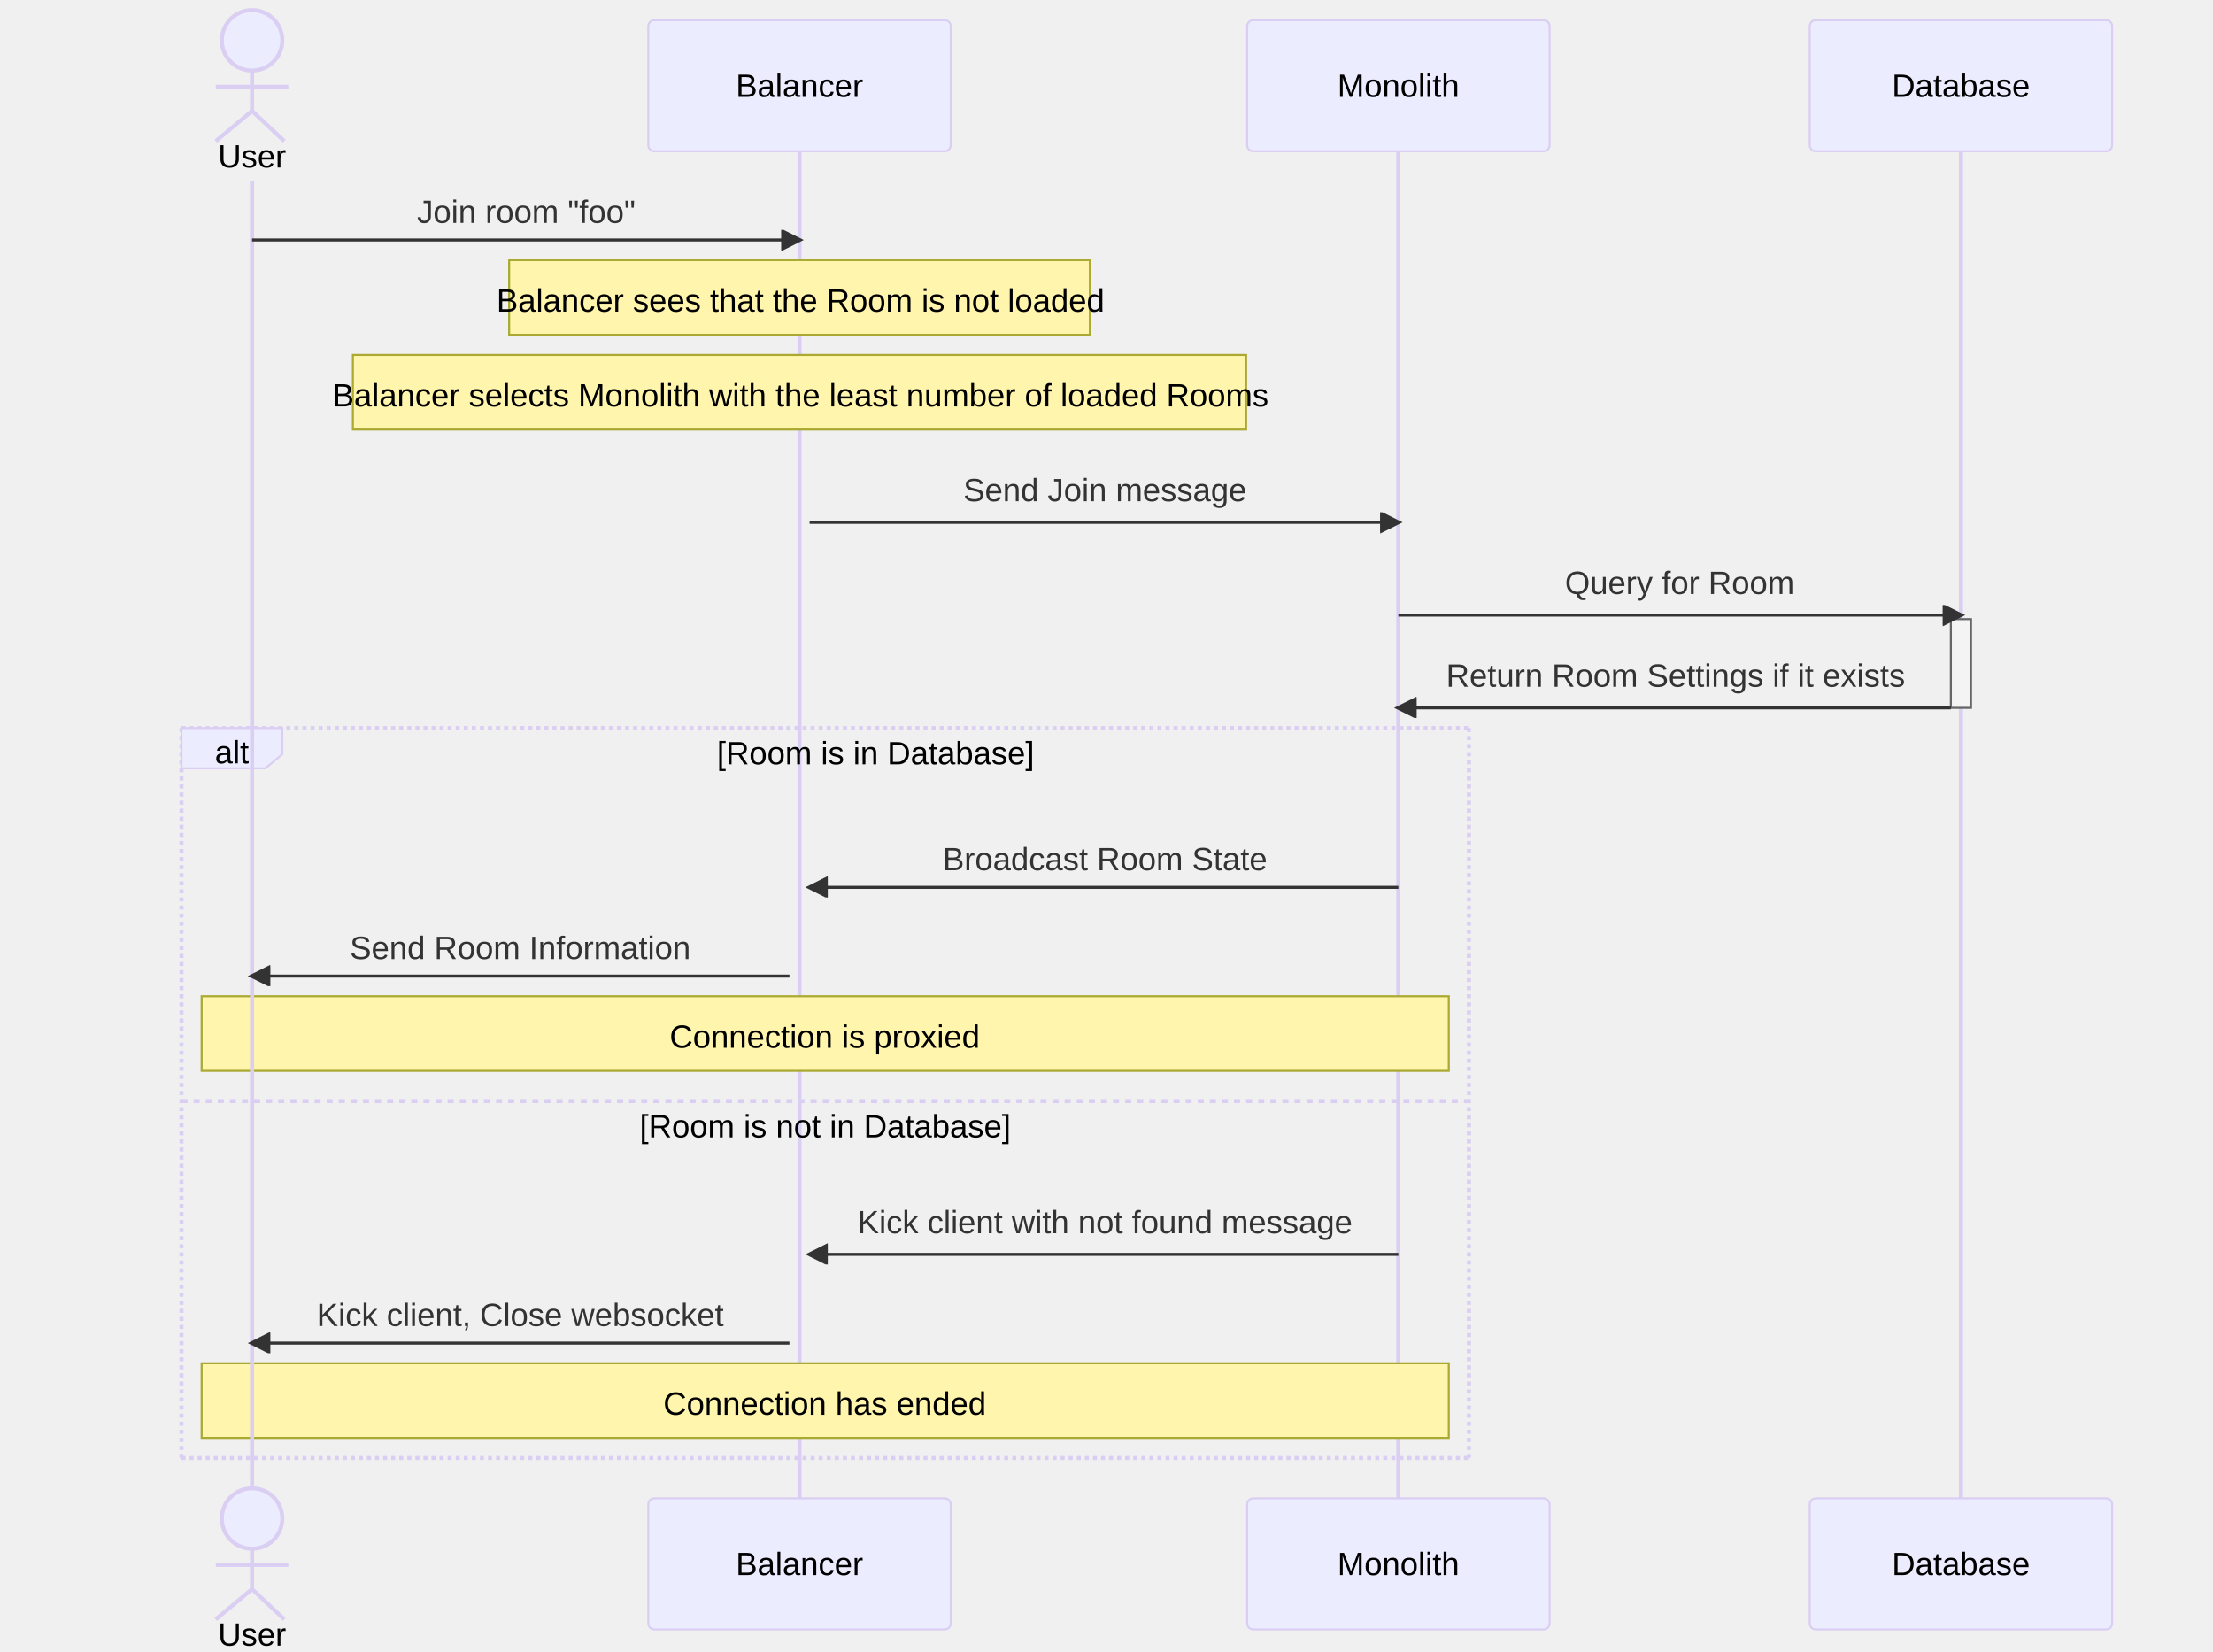
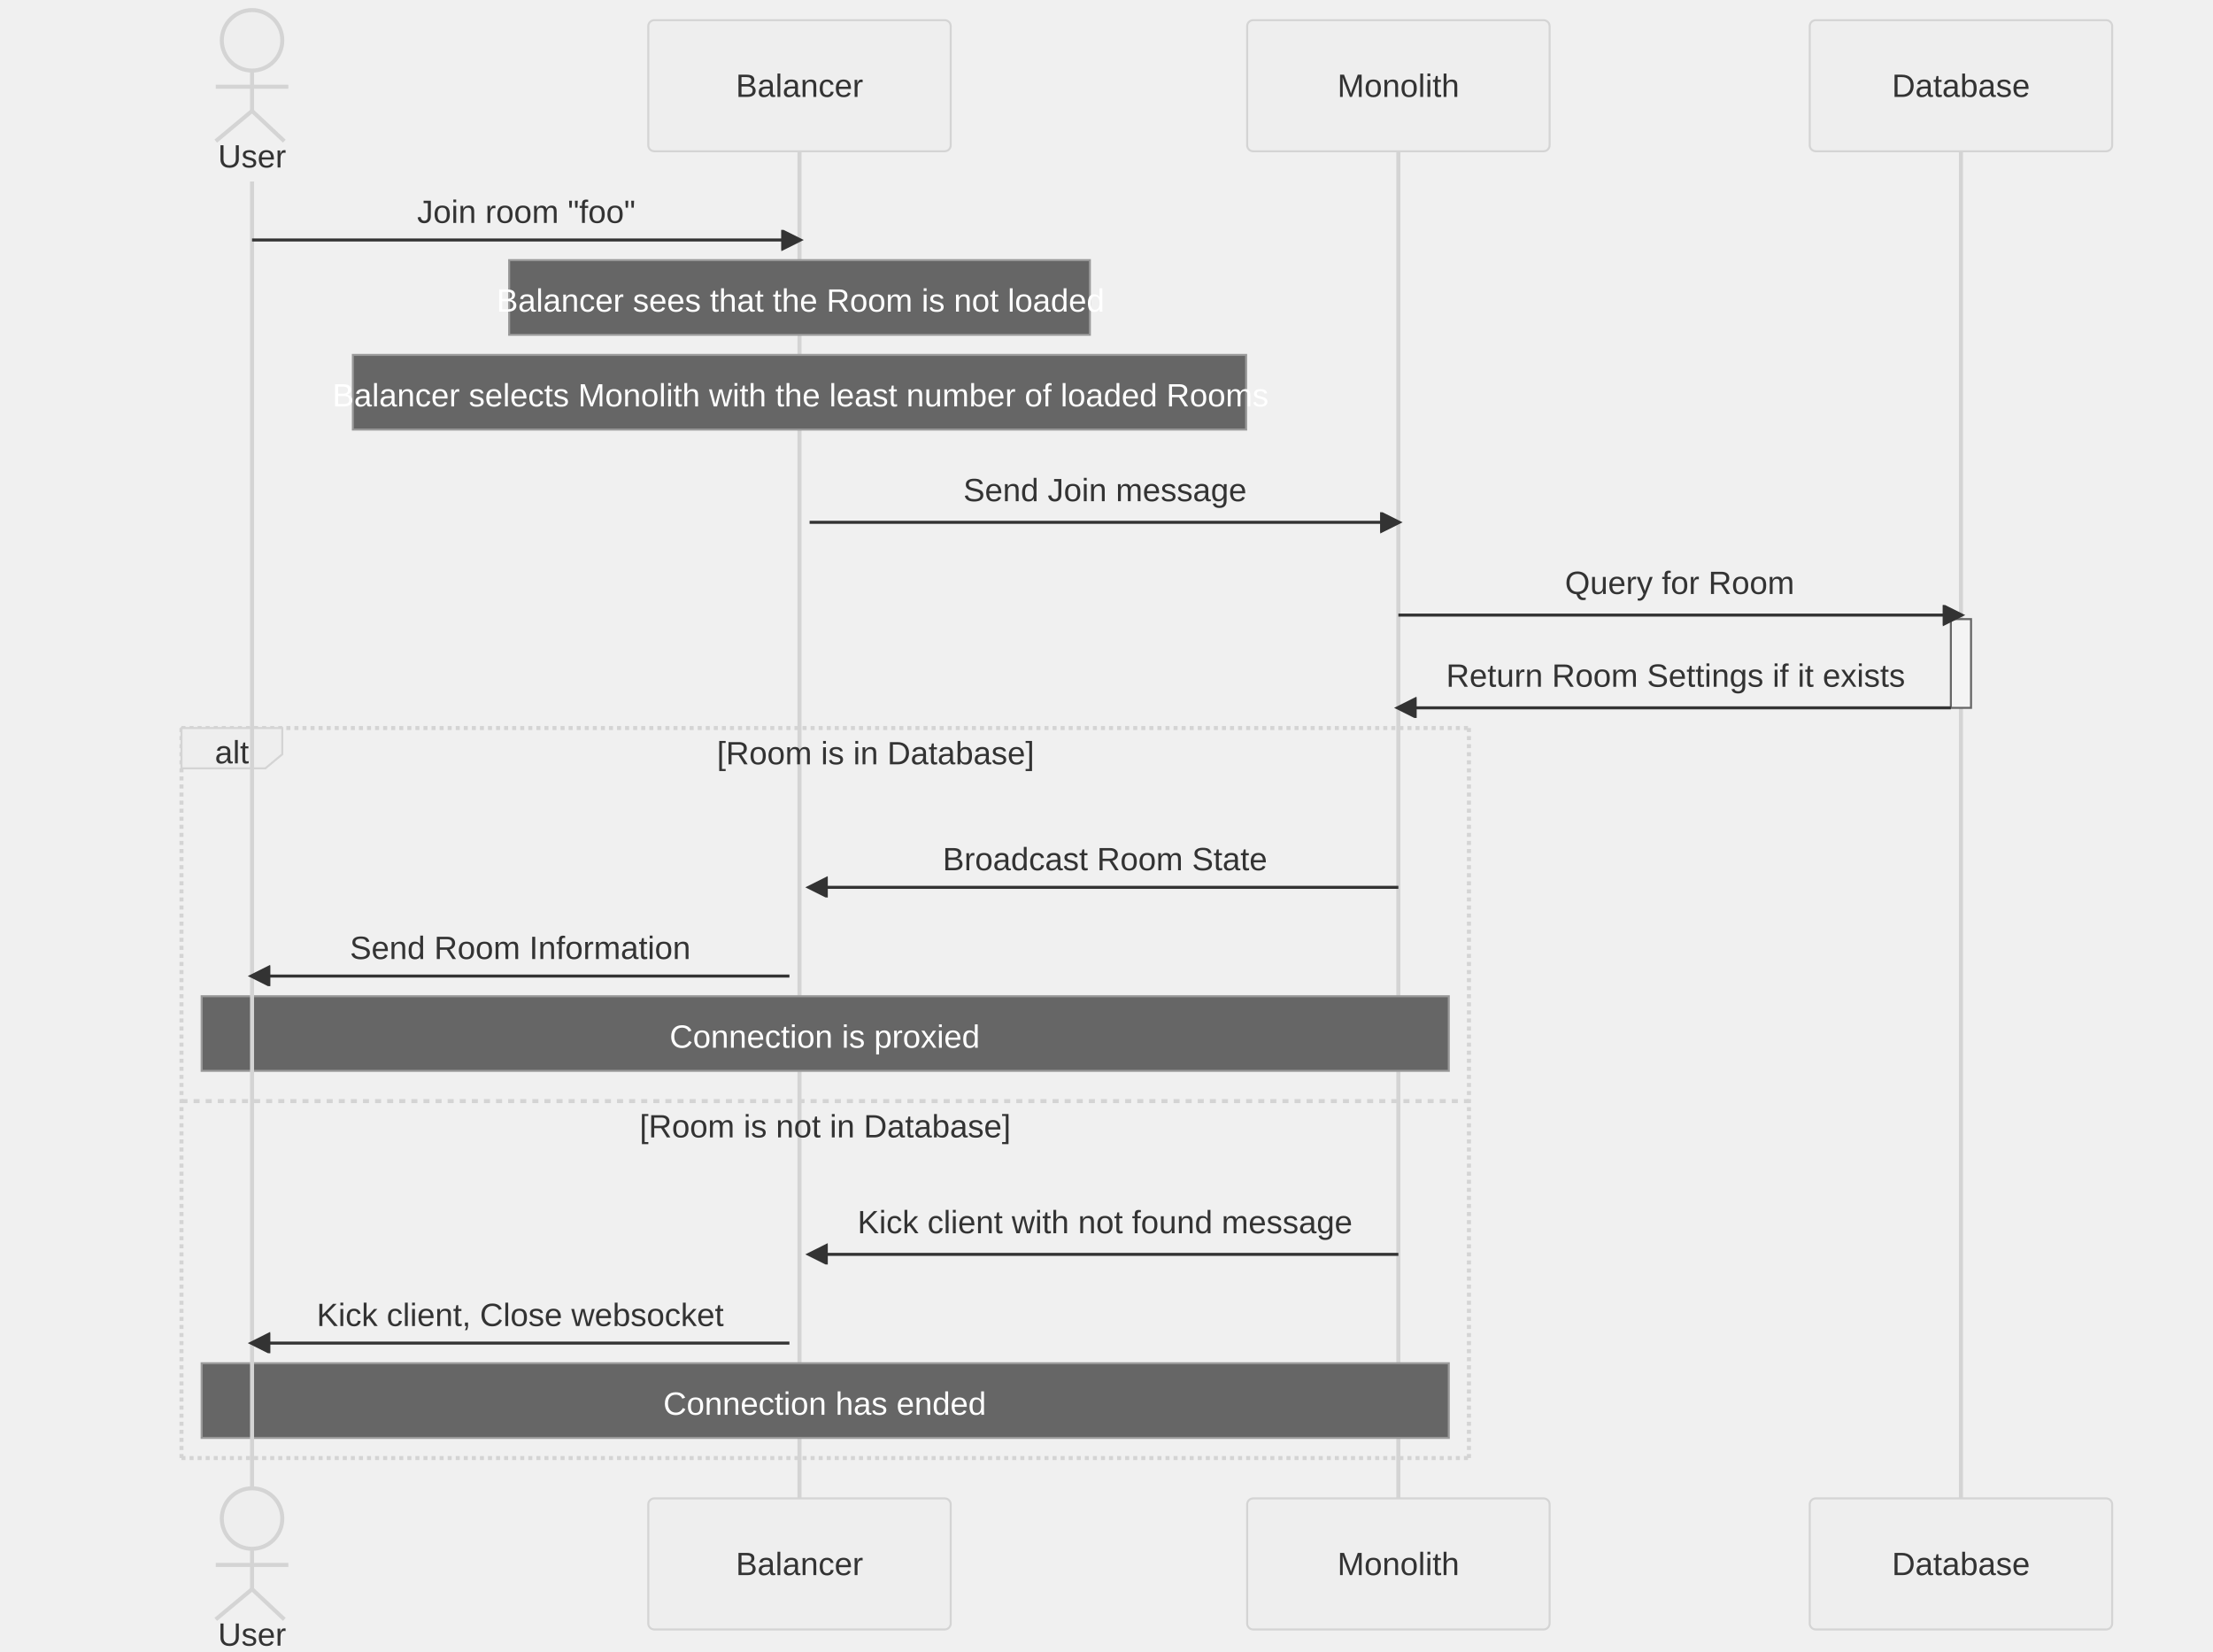
<svg xmlns="http://www.w3.org/2000/svg" aria-roledescription="sequence" role="graphics-document document" viewBox="-50 -10 1097.5 819" style="max-width: 1097.5px; background-color: white;" width="100%" id="my-svg">
  <g>
    <rect class="actor" ry="3" rx="3" height="65" width="150" stroke="#666" fill="#eaeaea" y="733" x="847.5" />
    <text style="text-anchor: middle; font-size: 16px; font-weight: 400;" class="actor" alignment-baseline="central" dominant-baseline="central" y="765.5" x="922.5">
      <tspan dy="0" x="922.5">Database</tspan>
    </text>
  </g>
  <g>
    <rect class="actor" ry="3" rx="3" height="65" width="150" stroke="#666" fill="#eaeaea" y="733" x="568.5" />
    <text style="text-anchor: middle; font-size: 16px; font-weight: 400;" class="actor" alignment-baseline="central" dominant-baseline="central" y="765.5" x="643.5">
      <tspan dy="0" x="643.5">Monolith</tspan>
    </text>
  </g>
  <g>
    <rect class="actor" ry="3" rx="3" height="65" width="150" stroke="#666" fill="#eaeaea" y="733" x="271.5" />
    <text style="text-anchor: middle; font-size: 16px; font-weight: 400;" class="actor" alignment-baseline="central" dominant-baseline="central" y="765.5" x="346.5">
      <tspan dy="0" x="346.5">Balancer</tspan>
    </text>
  </g>
  <g>
    <line stroke="#999" stroke-width="0.5px" class="200" y2="733" x2="922.5" y1="5" x1="922.5" id="actor3" />
    <g id="root-3">
      <rect class="actor" ry="3" rx="3" height="65" width="150" stroke="#666" fill="#eaeaea" y="0" x="847.5" />
      <text style="text-anchor: middle; font-size: 16px; font-weight: 400;" class="actor" alignment-baseline="central" dominant-baseline="central" y="32.5" x="922.5">
        <tspan dy="0" x="922.5">Database</tspan>
      </text>
    </g>
  </g>
  <g>
    <line stroke="#999" stroke-width="0.5px" class="200" y2="733" x2="643.5" y1="5" x1="643.5" id="actor2" />
    <g id="root-2">
      <rect class="actor" ry="3" rx="3" height="65" width="150" stroke="#666" fill="#eaeaea" y="0" x="568.5" />
      <text style="text-anchor: middle; font-size: 16px; font-weight: 400;" class="actor" alignment-baseline="central" dominant-baseline="central" y="32.5" x="643.5">
        <tspan dy="0" x="643.5">Monolith</tspan>
      </text>
    </g>
  </g>
  <g>
    <line stroke="#999" stroke-width="0.5px" class="200" y2="733" x2="346.5" y1="5" x1="346.5" id="actor1" />
    <g id="root-1">
      <rect class="actor" ry="3" rx="3" height="65" width="150" stroke="#666" fill="#eaeaea" y="0" x="271.5" />
      <text style="text-anchor: middle; font-size: 16px; font-weight: 400;" class="actor" alignment-baseline="central" dominant-baseline="central" y="32.5" x="346.5">
        <tspan dy="0" x="346.5">Balancer</tspan>
      </text>
    </g>
  </g>
-   <style>#my-svg{font-family:"trebuchet ms",verdana,arial,sans-serif;font-size:16px;fill:#333;}#my-svg .error-icon{fill:#552222;}#my-svg .error-text{fill:#552222;stroke:#552222;}#my-svg .edge-thickness-normal{stroke-width:2px;}#my-svg .edge-thickness-thick{stroke-width:3.5px;}#my-svg .edge-pattern-solid{stroke-dasharray:0;}#my-svg .edge-pattern-dashed{stroke-dasharray:3;}#my-svg .edge-pattern-dotted{stroke-dasharray:2;}#my-svg .marker{fill:#333333;stroke:#333333;}#my-svg .marker.cross{stroke:#333333;}#my-svg svg{font-family:"trebuchet ms",verdana,arial,sans-serif;font-size:16px;}#my-svg .actor{stroke:hsl(259.626, 59.777%, 87.902%);fill:#ECECFF;}#my-svg text.actor&gt;tspan{fill:black;stroke:none;}#my-svg .actor-line{stroke:grey;}#my-svg .messageLine0{stroke-width:1.5;stroke-dasharray:none;stroke:#333;}#my-svg .messageLine1{stroke-width:1.5;stroke-dasharray:2,2;stroke:#333;}#my-svg #arrowhead path{fill:#333;stroke:#333;}#my-svg .sequenceNumber{fill:white;}#my-svg #sequencenumber{fill:#333;}#my-svg #crosshead path{fill:#333;stroke:#333;}#my-svg .messageText{fill:#333;stroke:none;}#my-svg .labelBox{stroke:hsl(259.626, 59.777%, 87.902%);fill:#ECECFF;}#my-svg .labelText,#my-svg .labelText&gt;tspan{fill:black;stroke:none;}#my-svg .loopText,#my-svg .loopText&gt;tspan{fill:black;stroke:none;}#my-svg .loopLine{stroke-width:2px;stroke-dasharray:2,2;stroke:hsl(259.626, 59.777%, 87.902%);fill:hsl(259.626, 59.777%, 87.902%);}#my-svg .note{stroke:#aaaa33;fill:#fff5ad;}#my-svg .noteText,#my-svg .noteText&gt;tspan{fill:black;stroke:none;}#my-svg .activation0{fill:#f4f4f4;stroke:#666;}#my-svg .activation1{fill:#f4f4f4;stroke:#666;}#my-svg .activation2{fill:#f4f4f4;stroke:#666;}#my-svg .actorPopupMenu{position:absolute;}#my-svg .actorPopupMenuPanel{position:absolute;fill:#ECECFF;box-shadow:0px 8px 16px 0px rgba(0,0,0,0.2);filter:drop-shadow(3px 5px 2px rgb(0 0 0 / 0.4));}#my-svg .actor-man line{stroke:hsl(259.626, 59.777%, 87.902%);fill:#ECECFF;}#my-svg .actor-man circle,#my-svg line{stroke:hsl(259.626, 59.777%, 87.902%);fill:#ECECFF;stroke-width:2px;}#my-svg :root{--mermaid-font-family:"trebuchet ms",verdana,arial,sans-serif;}</style>
+   <style>#my-svg{font-family:"trebuchet ms",verdana,arial,sans-serif;font-size:16px;fill:#000000;}#my-svg .error-icon{fill:#552222;}#my-svg .error-text{fill:#552222;stroke:#552222;}#my-svg .edge-thickness-normal{stroke-width:2px;}#my-svg .edge-thickness-thick{stroke-width:3.5px;}#my-svg .edge-pattern-solid{stroke-dasharray:0;}#my-svg .edge-pattern-dashed{stroke-dasharray:3;}#my-svg .edge-pattern-dotted{stroke-dasharray:2;}#my-svg .marker{fill:#666;stroke:#666;}#my-svg .marker.cross{stroke:#666;}#my-svg svg{font-family:"trebuchet ms",verdana,arial,sans-serif;font-size:16px;}#my-svg .actor{stroke:hsl(0, 0%, 83%);fill:#eee;}#my-svg text.actor&gt;tspan{fill:#333;stroke:none;}#my-svg .actor-line{stroke:#666;}#my-svg .messageLine0{stroke-width:1.5;stroke-dasharray:none;stroke:#333;}#my-svg .messageLine1{stroke-width:1.5;stroke-dasharray:2,2;stroke:#333;}#my-svg #arrowhead path{fill:#333;stroke:#333;}#my-svg .sequenceNumber{fill:white;}#my-svg #sequencenumber{fill:#333;}#my-svg #crosshead path{fill:#333;stroke:#333;}#my-svg .messageText{fill:#333;stroke:none;}#my-svg .labelBox{stroke:hsl(0, 0%, 83%);fill:#eee;}#my-svg .labelText,#my-svg .labelText&gt;tspan{fill:#333;stroke:none;}#my-svg .loopText,#my-svg .loopText&gt;tspan{fill:#333;stroke:none;}#my-svg .loopLine{stroke-width:2px;stroke-dasharray:2,2;stroke:hsl(0, 0%, 83%);fill:hsl(0, 0%, 83%);}#my-svg .note{stroke:#999;fill:#666;}#my-svg .noteText,#my-svg .noteText&gt;tspan{fill:#fff;stroke:none;}#my-svg .activation0{fill:#f4f4f4;stroke:#666;}#my-svg .activation1{fill:#f4f4f4;stroke:#666;}#my-svg .activation2{fill:#f4f4f4;stroke:#666;}#my-svg .actorPopupMenu{position:absolute;}#my-svg .actorPopupMenuPanel{position:absolute;fill:#eee;box-shadow:0px 8px 16px 0px rgba(0,0,0,0.2);filter:drop-shadow(3px 5px 2px rgb(0 0 0 / 0.4));}#my-svg .actor-man line{stroke:hsl(0, 0%, 83%);fill:#eee;}#my-svg .actor-man circle,#my-svg line{stroke:hsl(0, 0%, 83%);fill:#eee;stroke-width:2px;}#my-svg :root{--mermaid-font-family:"trebuchet ms",verdana,arial,sans-serif;}</style>
  <g />
  <defs>
    <symbol height="24" width="24" id="computer">
      <path d="M2 2v13h20v-13h-20zm18 11h-16v-9h16v9zm-10.228 6l.466-1h3.524l.467 1h-4.457zm14.228 3h-24l2-6h2.104l-1.33 4h18.45l-1.297-4h2.073l2 6zm-5-10h-14v-7h14v7z" transform="scale(.5)" />
    </symbol>
  </defs>
  <defs>
    <symbol clip-rule="evenodd" fill-rule="evenodd" id="database">
      <path d="M12.258.001l.256.004.255.005.253.008.251.01.249.012.247.015.246.016.242.019.241.02.239.023.236.024.233.027.231.028.229.031.225.032.223.034.22.036.217.038.214.04.211.041.208.043.205.045.201.046.198.048.194.05.191.051.187.053.183.054.18.056.175.057.172.059.168.06.163.061.16.063.155.064.15.066.074.033.073.033.071.034.07.034.069.035.068.035.067.035.066.035.064.036.064.036.062.036.06.036.06.037.058.037.058.037.055.038.055.038.053.038.052.038.051.039.05.039.048.039.047.039.045.04.044.04.043.04.041.04.04.041.039.041.037.041.036.041.034.041.033.042.032.042.03.042.029.042.027.042.026.043.024.043.023.043.021.043.02.043.018.044.017.043.015.044.013.044.012.044.011.045.009.044.007.045.006.045.004.045.002.045.001.045v17l-.001.045-.002.045-.004.045-.006.045-.007.045-.009.044-.011.045-.012.044-.013.044-.015.044-.017.043-.018.044-.02.043-.021.043-.023.043-.024.043-.026.043-.027.042-.029.042-.03.042-.032.042-.033.042-.034.041-.036.041-.037.041-.039.041-.04.041-.041.04-.043.04-.044.04-.045.04-.047.039-.048.039-.05.039-.051.039-.052.038-.053.038-.055.038-.055.038-.058.037-.058.037-.06.037-.06.036-.062.036-.064.036-.064.036-.066.035-.067.035-.068.035-.069.035-.07.034-.071.034-.073.033-.074.033-.15.066-.155.064-.16.063-.163.061-.168.06-.172.059-.175.057-.18.056-.183.054-.187.053-.191.051-.194.05-.198.048-.201.046-.205.045-.208.043-.211.041-.214.04-.217.038-.22.036-.223.034-.225.032-.229.031-.231.028-.233.027-.236.024-.239.023-.241.02-.242.019-.246.016-.247.015-.249.012-.251.01-.253.008-.255.005-.256.004-.258.001-.258-.001-.256-.004-.255-.005-.253-.008-.251-.01-.249-.012-.247-.015-.245-.016-.243-.019-.241-.02-.238-.023-.236-.024-.234-.027-.231-.028-.228-.031-.226-.032-.223-.034-.22-.036-.217-.038-.214-.04-.211-.041-.208-.043-.204-.045-.201-.046-.198-.048-.195-.05-.19-.051-.187-.053-.184-.054-.179-.056-.176-.057-.172-.059-.167-.06-.164-.061-.159-.063-.155-.064-.151-.066-.074-.033-.072-.033-.072-.034-.07-.034-.069-.035-.068-.035-.067-.035-.066-.035-.064-.036-.063-.036-.062-.036-.061-.036-.06-.037-.058-.037-.057-.037-.056-.038-.055-.038-.053-.038-.052-.038-.051-.039-.049-.039-.049-.039-.046-.039-.046-.04-.044-.04-.043-.04-.041-.04-.04-.041-.039-.041-.037-.041-.036-.041-.034-.041-.033-.042-.032-.042-.03-.042-.029-.042-.027-.042-.026-.043-.024-.043-.023-.043-.021-.043-.02-.043-.018-.044-.017-.043-.015-.044-.013-.044-.012-.044-.011-.045-.009-.044-.007-.045-.006-.045-.004-.045-.002-.045-.001-.045v-17l.001-.045.002-.045.004-.045.006-.045.007-.045.009-.044.011-.045.012-.044.013-.044.015-.044.017-.043.018-.044.02-.043.021-.043.023-.043.024-.043.026-.043.027-.042.029-.042.03-.042.032-.042.033-.042.034-.041.036-.041.037-.041.039-.041.04-.041.041-.04.043-.04.044-.04.046-.04.046-.039.049-.039.049-.039.051-.039.052-.038.053-.038.055-.038.056-.038.057-.037.058-.037.06-.037.061-.036.062-.036.063-.036.064-.036.066-.035.067-.035.068-.035.069-.035.07-.034.072-.034.072-.033.074-.033.151-.066.155-.064.159-.063.164-.061.167-.06.172-.059.176-.057.179-.056.184-.054.187-.053.19-.051.195-.05.198-.048.201-.046.204-.045.208-.043.211-.041.214-.04.217-.038.22-.036.223-.034.226-.032.228-.031.231-.028.234-.027.236-.024.238-.023.241-.02.243-.019.245-.016.247-.015.249-.012.251-.01.253-.008.255-.005.256-.004.258-.001.258.001zm-9.258 20.499v.01l.001.021.003.021.004.022.005.021.006.022.007.022.009.023.01.022.011.023.012.023.013.023.015.023.016.024.017.023.018.024.019.024.021.024.022.025.023.024.024.025.052.049.056.05.061.051.066.051.07.051.075.051.079.052.084.052.088.052.092.052.097.052.102.051.105.052.11.052.114.051.119.051.123.051.127.05.131.05.135.05.139.048.144.049.147.047.152.047.155.047.16.045.163.045.167.043.171.043.176.041.178.041.183.039.187.039.19.037.194.035.197.035.202.033.204.031.209.03.212.029.216.027.219.025.222.024.226.021.23.02.233.018.236.016.24.015.243.012.246.01.249.008.253.005.256.004.259.001.26-.001.257-.004.254-.005.25-.008.247-.011.244-.012.241-.014.237-.016.233-.018.231-.021.226-.021.224-.024.22-.026.216-.027.212-.028.21-.031.205-.031.202-.034.198-.034.194-.036.191-.037.187-.039.183-.04.179-.04.175-.042.172-.043.168-.044.163-.045.16-.046.155-.046.152-.047.148-.048.143-.049.139-.049.136-.05.131-.05.126-.05.123-.051.118-.052.114-.051.11-.052.106-.052.101-.052.096-.052.092-.052.088-.053.083-.051.079-.052.074-.052.07-.051.065-.051.06-.051.056-.05.051-.05.023-.024.023-.025.021-.024.02-.024.019-.024.018-.024.017-.024.015-.023.014-.024.013-.023.012-.023.01-.023.01-.022.008-.022.006-.022.006-.022.004-.022.004-.021.001-.021.001-.021v-4.127l-.077.055-.08.053-.083.054-.085.053-.087.052-.09.052-.093.051-.095.05-.097.05-.1.049-.102.049-.105.048-.106.047-.109.047-.111.046-.114.045-.115.045-.118.044-.12.043-.122.042-.124.042-.126.041-.128.04-.13.04-.132.038-.134.038-.135.037-.138.037-.139.035-.142.035-.143.034-.144.033-.147.032-.148.031-.15.03-.151.03-.153.029-.154.027-.156.027-.158.026-.159.025-.161.024-.162.023-.163.022-.165.021-.166.02-.167.019-.169.018-.169.017-.171.016-.173.015-.173.014-.175.013-.175.012-.177.011-.178.01-.179.008-.179.008-.181.006-.182.005-.182.004-.184.003-.184.002h-.37l-.184-.002-.184-.003-.182-.004-.182-.005-.181-.006-.179-.008-.179-.008-.178-.01-.176-.011-.176-.012-.175-.013-.173-.014-.172-.015-.171-.016-.17-.017-.169-.018-.167-.019-.166-.02-.165-.021-.163-.022-.162-.023-.161-.024-.159-.025-.157-.026-.156-.027-.155-.027-.153-.029-.151-.03-.15-.03-.148-.031-.146-.032-.145-.033-.143-.034-.141-.035-.14-.035-.137-.037-.136-.037-.134-.038-.132-.038-.13-.04-.128-.04-.126-.041-.124-.042-.122-.042-.12-.044-.117-.043-.116-.045-.113-.045-.112-.046-.109-.047-.106-.047-.105-.048-.102-.049-.1-.049-.097-.05-.095-.05-.093-.052-.09-.051-.087-.052-.085-.053-.083-.054-.08-.054-.077-.054v4.127zm0-5.654v.011l.001.021.003.021.004.021.005.022.006.022.007.022.009.022.01.022.011.023.012.023.013.023.015.024.016.023.017.024.018.024.019.024.021.024.022.024.023.025.024.024.052.05.056.05.061.05.066.051.07.051.075.052.079.051.084.052.088.052.092.052.097.052.102.052.105.052.11.051.114.051.119.052.123.05.127.051.131.05.135.049.139.049.144.048.147.048.152.047.155.046.16.045.163.045.167.044.171.042.176.042.178.04.183.04.187.038.19.037.194.036.197.034.202.033.204.032.209.03.212.028.216.027.219.025.222.024.226.022.23.02.233.018.236.016.24.014.243.012.246.01.249.008.253.006.256.003.259.001.26-.001.257-.003.254-.006.25-.008.247-.01.244-.012.241-.015.237-.016.233-.018.231-.02.226-.022.224-.024.22-.025.216-.027.212-.029.21-.03.205-.032.202-.033.198-.035.194-.036.191-.037.187-.039.183-.039.179-.041.175-.042.172-.043.168-.044.163-.045.16-.045.155-.047.152-.047.148-.048.143-.048.139-.05.136-.049.131-.05.126-.051.123-.051.118-.051.114-.052.11-.052.106-.052.101-.052.096-.052.092-.052.088-.052.083-.052.079-.052.074-.051.07-.052.065-.051.06-.05.056-.051.051-.049.023-.025.023-.024.021-.025.02-.024.019-.024.018-.024.017-.024.015-.023.014-.023.013-.024.012-.022.01-.023.01-.023.008-.022.006-.022.006-.022.004-.021.004-.022.001-.021.001-.021v-4.139l-.077.054-.08.054-.083.054-.085.052-.087.053-.09.051-.093.051-.095.051-.097.05-.1.049-.102.049-.105.048-.106.047-.109.047-.111.046-.114.045-.115.044-.118.044-.12.044-.122.042-.124.042-.126.041-.128.04-.13.039-.132.039-.134.038-.135.037-.138.036-.139.036-.142.035-.143.033-.144.033-.147.033-.148.031-.15.03-.151.03-.153.028-.154.028-.156.027-.158.026-.159.025-.161.024-.162.023-.163.022-.165.021-.166.02-.167.019-.169.018-.169.017-.171.016-.173.015-.173.014-.175.013-.175.012-.177.011-.178.009-.179.009-.179.007-.181.007-.182.005-.182.004-.184.003-.184.002h-.37l-.184-.002-.184-.003-.182-.004-.182-.005-.181-.007-.179-.007-.179-.009-.178-.009-.176-.011-.176-.012-.175-.013-.173-.014-.172-.015-.171-.016-.17-.017-.169-.018-.167-.019-.166-.02-.165-.021-.163-.022-.162-.023-.161-.024-.159-.025-.157-.026-.156-.027-.155-.028-.153-.028-.151-.03-.15-.03-.148-.031-.146-.033-.145-.033-.143-.033-.141-.035-.14-.036-.137-.036-.136-.037-.134-.038-.132-.039-.13-.039-.128-.04-.126-.041-.124-.042-.122-.043-.12-.043-.117-.044-.116-.044-.113-.046-.112-.046-.109-.046-.106-.047-.105-.048-.102-.049-.1-.049-.097-.05-.095-.051-.093-.051-.09-.051-.087-.053-.085-.052-.083-.054-.08-.054-.077-.054v4.139zm0-5.666v.011l.001.02.003.022.004.021.005.022.006.021.007.022.009.023.01.022.011.023.012.023.013.023.015.023.016.024.017.024.018.023.019.024.021.025.022.024.023.024.024.025.052.05.056.05.061.05.066.051.07.051.075.052.079.051.084.052.088.052.092.052.097.052.102.052.105.051.11.052.114.051.119.051.123.051.127.05.131.05.135.05.139.049.144.048.147.048.152.047.155.046.16.045.163.045.167.043.171.043.176.042.178.04.183.04.187.038.19.037.194.036.197.034.202.033.204.032.209.03.212.028.216.027.219.025.222.024.226.021.23.02.233.018.236.017.24.014.243.012.246.01.249.008.253.006.256.003.259.001.26-.001.257-.003.254-.006.25-.008.247-.01.244-.013.241-.014.237-.016.233-.018.231-.02.226-.022.224-.024.22-.025.216-.027.212-.029.21-.03.205-.032.202-.033.198-.035.194-.036.191-.037.187-.039.183-.039.179-.041.175-.042.172-.043.168-.044.163-.045.16-.045.155-.047.152-.047.148-.048.143-.049.139-.049.136-.049.131-.051.126-.05.123-.051.118-.052.114-.051.11-.052.106-.052.101-.052.096-.052.092-.052.088-.052.083-.052.079-.052.074-.052.07-.051.065-.051.06-.051.056-.05.051-.049.023-.025.023-.025.021-.024.02-.024.019-.024.018-.024.017-.024.015-.023.014-.024.013-.023.012-.023.01-.022.01-.023.008-.022.006-.022.006-.022.004-.022.004-.021.001-.021.001-.021v-4.153l-.077.054-.08.054-.083.053-.085.053-.087.053-.09.051-.093.051-.095.051-.097.05-.1.049-.102.048-.105.048-.106.048-.109.046-.111.046-.114.046-.115.044-.118.044-.12.043-.122.043-.124.042-.126.041-.128.04-.13.039-.132.039-.134.038-.135.037-.138.036-.139.036-.142.034-.143.034-.144.033-.147.032-.148.032-.15.03-.151.03-.153.028-.154.028-.156.027-.158.026-.159.024-.161.024-.162.023-.163.023-.165.021-.166.02-.167.019-.169.018-.169.017-.171.016-.173.015-.173.014-.175.013-.175.012-.177.01-.178.01-.179.009-.179.007-.181.006-.182.006-.182.004-.184.003-.184.001-.185.001-.185-.001-.184-.001-.184-.003-.182-.004-.182-.006-.181-.006-.179-.007-.179-.009-.178-.01-.176-.01-.176-.012-.175-.013-.173-.014-.172-.015-.171-.016-.17-.017-.169-.018-.167-.019-.166-.02-.165-.021-.163-.023-.162-.023-.161-.024-.159-.024-.157-.026-.156-.027-.155-.028-.153-.028-.151-.03-.15-.03-.148-.032-.146-.032-.145-.033-.143-.034-.141-.034-.14-.036-.137-.036-.136-.037-.134-.038-.132-.039-.13-.039-.128-.041-.126-.041-.124-.041-.122-.043-.12-.043-.117-.044-.116-.044-.113-.046-.112-.046-.109-.046-.106-.048-.105-.048-.102-.048-.1-.05-.097-.049-.095-.051-.093-.051-.09-.052-.087-.052-.085-.053-.083-.053-.08-.054-.077-.054v4.153zm8.74-8.179l-.257.004-.254.005-.25.008-.247.011-.244.012-.241.014-.237.016-.233.018-.231.021-.226.022-.224.023-.22.026-.216.027-.212.028-.21.031-.205.032-.202.033-.198.034-.194.036-.191.038-.187.038-.183.04-.179.041-.175.042-.172.043-.168.043-.163.045-.16.046-.155.046-.152.048-.148.048-.143.048-.139.049-.136.05-.131.05-.126.051-.123.051-.118.051-.114.052-.11.052-.106.052-.101.052-.096.052-.092.052-.088.052-.083.052-.079.052-.074.051-.07.052-.065.051-.06.05-.056.05-.051.05-.023.025-.023.024-.021.024-.02.025-.019.024-.018.024-.017.023-.015.024-.014.023-.013.023-.012.023-.01.023-.01.022-.008.022-.006.023-.006.021-.004.022-.004.021-.001.021-.001.021.001.021.001.021.004.021.004.022.006.021.006.023.008.022.01.022.01.023.012.023.013.023.014.023.015.024.017.023.018.024.019.024.02.025.021.024.023.024.023.025.051.05.056.05.06.05.065.051.07.052.074.051.079.052.083.052.088.052.092.052.096.052.101.052.106.052.11.052.114.052.118.051.123.051.126.051.131.05.136.05.139.049.143.048.148.048.152.048.155.046.16.046.163.045.168.043.172.043.175.042.179.041.183.04.187.038.191.038.194.036.198.034.202.033.205.032.21.031.212.028.216.027.22.026.224.023.226.022.231.021.233.018.237.016.241.014.244.012.247.011.25.008.254.005.257.004.26.001.26-.001.257-.004.254-.005.25-.008.247-.011.244-.012.241-.014.237-.016.233-.018.231-.021.226-.022.224-.023.22-.026.216-.027.212-.028.21-.031.205-.032.202-.033.198-.034.194-.036.191-.038.187-.038.183-.04.179-.041.175-.042.172-.043.168-.043.163-.045.16-.046.155-.046.152-.048.148-.048.143-.048.139-.049.136-.05.131-.05.126-.051.123-.051.118-.051.114-.052.11-.052.106-.052.101-.052.096-.052.092-.052.088-.052.083-.052.079-.052.074-.051.07-.052.065-.051.06-.05.056-.05.051-.05.023-.025.023-.024.021-.024.02-.025.019-.024.018-.024.017-.023.015-.024.014-.023.013-.023.012-.023.01-.023.01-.022.008-.022.006-.023.006-.021.004-.022.004-.021.001-.021.001-.021-.001-.021-.001-.021-.004-.021-.004-.022-.006-.021-.006-.023-.008-.022-.01-.022-.01-.023-.012-.023-.013-.023-.014-.023-.015-.024-.017-.023-.018-.024-.019-.024-.02-.025-.021-.024-.023-.024-.023-.025-.051-.05-.056-.05-.06-.05-.065-.051-.07-.052-.074-.051-.079-.052-.083-.052-.088-.052-.092-.052-.096-.052-.101-.052-.106-.052-.11-.052-.114-.052-.118-.051-.123-.051-.126-.051-.131-.05-.136-.05-.139-.049-.143-.048-.148-.048-.152-.048-.155-.046-.16-.046-.163-.045-.168-.043-.172-.043-.175-.042-.179-.041-.183-.04-.187-.038-.191-.038-.194-.036-.198-.034-.202-.033-.205-.032-.21-.031-.212-.028-.216-.027-.22-.026-.224-.023-.226-.022-.231-.021-.233-.018-.237-.016-.241-.014-.244-.012-.247-.011-.25-.008-.254-.005-.257-.004-.26-.001-.26.001z" transform="scale(.5)" />
    </symbol>
  </defs>
  <defs>
    <symbol height="24" width="24" id="clock">
      <path d="M12 2c5.514 0 10 4.486 10 10s-4.486 10-10 10-10-4.486-10-10 4.486-10 10-10zm0-2c-6.627 0-12 5.373-12 12s5.373 12 12 12 12-5.373 12-12-5.373-12-12-12zm5.848 12.459c.202.038.202.333.001.372-1.907.361-6.045 1.111-6.547 1.111-.719 0-1.301-.582-1.301-1.301 0-.512.77-5.447 1.125-7.445.034-.192.312-.181.343.014l.985 6.238 5.394 1.011z" transform="scale(.5)" />
    </symbol>
  </defs>
  <defs>
    <marker orient="auto" markerHeight="12" markerWidth="12" markerUnits="userSpaceOnUse" refY="5" refX="9" id="arrowhead">
      <path d="M 0 0 L 10 5 L 0 10 z" />
    </marker>
  </defs>
  <defs>
    <marker refY="5" refX="4" orient="auto" markerHeight="8" markerWidth="15" id="crosshead">
      <path style="stroke-dasharray: 0, 0;" d="M 1,2 L 6,7 M 6,2 L 1,7" stroke-width="1pt" stroke="#000000" fill="none" />
    </marker>
  </defs>
  <defs>
    <marker orient="auto" markerHeight="28" markerWidth="20" refY="7" refX="18" id="filled-head">
      <path d="M 18,7 L9,13 L14,7 L9,1 Z" />
    </marker>
  </defs>
  <defs>
    <marker orient="auto" markerHeight="40" markerWidth="60" refY="15" refX="15" id="sequencenumber">
      <circle r="6" cy="15" cx="15" />
    </marker>
  </defs>
  <g />
  <g>
    <rect class="note" ry="0" rx="0" height="37" width="288" stroke="#666" fill="#EDF2AE" y="119" x="202.5" />
    <text style="font-size: 16px; font-weight: 400;" dy="1em" class="noteText" alignment-baseline="middle" dominant-baseline="middle" text-anchor="middle" y="124" x="347">
      <tspan x="347">Balancer sees that the Room is not loaded</tspan>
    </text>
  </g>
  <g>
    <rect class="note" ry="0" rx="0" height="37" width="443" stroke="#666" fill="#EDF2AE" y="166" x="125" />
    <text style="font-size: 16px; font-weight: 400;" dy="1em" class="noteText" alignment-baseline="middle" dominant-baseline="middle" text-anchor="middle" y="171" x="347">
      <tspan x="347">Balancer selects Monolith with the least number of loaded Rooms</tspan>
    </text>
  </g>
  <g>
    <rect class="activation0" ry="0" rx="0" height="44" width="10" stroke="#666" fill="#EDF2AE" y="297" x="917.5" />
  </g>
  <g>
    <rect class="note" ry="0" rx="0" height="37" width="618.5" stroke="#666" fill="#EDF2AE" y="484" x="50" />
    <text style="font-size: 16px; font-weight: 400;" dy="1em" class="noteText" alignment-baseline="middle" dominant-baseline="middle" text-anchor="middle" y="489" x="359">
      <tspan x="359">Connection is proxied</tspan>
    </text>
  </g>
  <g>
    <rect class="note" ry="0" rx="0" height="37" width="618.5" stroke="#666" fill="#EDF2AE" y="666" x="50" />
    <text style="font-size: 16px; font-weight: 400;" dy="1em" class="noteText" alignment-baseline="middle" dominant-baseline="middle" text-anchor="middle" y="671" x="359">
      <tspan x="359">Connection has ended</tspan>
    </text>
  </g>
  <g>
    <line class="loopLine" y2="351" x2="678.5" y1="351" x1="40" />
    <line class="loopLine" y2="713" x2="678.5" y1="351" x1="678.5" />
    <line class="loopLine" y2="713" x2="678.5" y1="713" x1="40" />
    <line class="loopLine" y2="713" x2="40" y1="351" x1="40" />
    <line style="stroke-dasharray: 3, 3;" class="loopLine" y2="536" x2="678.5" y1="536" x1="40" />
    <polygon class="labelBox" points="40,351 90,351 90,364 81.6,371 40,371" />
    <text style="font-size: 16px; font-weight: 400;" class="labelText" alignment-baseline="middle" dominant-baseline="middle" text-anchor="middle" y="364" x="65">alt</text>
    <text style="font-size: 16px; font-weight: 400;" class="loopText" text-anchor="middle" y="369" x="384.25">
      <tspan x="384.25">[Room is in Database]</tspan>
    </text>
    <text style="font-size: 16px; font-weight: 400;" class="loopText" text-anchor="middle" y="554" x="359.25">[Room is not in Database]</text>
  </g>
  <line stroke="#999" stroke-width="0.5px" class="200" y2="733" x2="75" y1="80" x1="75" id="actor0" />
  <g class="actor-man">
    <line y2="45" x2="75" y1="25" x1="75" id="actor-man-torso0" />
    <line y2="33" x2="93" y1="33" x1="57" id="actor-man-arms0" />
    <line y2="45" x2="75" y1="60" x1="57" />
    <line y2="60" x2="91" y1="45" x1="75" />
    <circle height="65" width="150" r="15" cy="10" cx="75" />
    <text style="text-anchor: middle; font-size: 16px; font-weight: 400;" class="actor" alignment-baseline="central" dominant-baseline="central" y="67.5" x="75">
      <tspan dy="0" x="75">User</tspan>
    </text>
  </g>
  <text style="font-size: 16px; font-weight: 400;" dy="1em" class="messageText" alignment-baseline="middle" dominant-baseline="middle" text-anchor="middle" y="80" x="211">Join room "foo"</text>
  <line style="fill: none;" marker-end="url(#arrowhead)" stroke="none" stroke-width="2" class="messageLine0" y2="109" x2="346.5" y1="109" x1="75" />
  <text style="font-size: 16px; font-weight: 400;" dy="1em" class="messageText" alignment-baseline="middle" dominant-baseline="middle" text-anchor="middle" y="218" x="498">Send Join message</text>
  <line style="fill: none;" marker-end="url(#arrowhead)" stroke="none" stroke-width="2" class="messageLine0" y2="249" x2="643.5" y1="249" x1="351.5" />
  <text style="font-size: 16px; font-weight: 400;" dy="1em" class="messageText" alignment-baseline="middle" dominant-baseline="middle" text-anchor="middle" y="264" x="783">Query for Room</text>
  <line style="fill: none;" marker-end="url(#arrowhead)" stroke="none" stroke-width="2" class="messageLine0" y2="295" x2="922.5" y1="295" x1="643.5" />
  <text style="font-size: 16px; font-weight: 400;" dy="1em" class="messageText" alignment-baseline="middle" dominant-baseline="middle" text-anchor="middle" y="310" x="781">Return Room Settings if it exists</text>
  <line style="fill: none;" marker-end="url(#arrowhead)" stroke="none" stroke-width="2" class="messageLine0" y2="341" x2="643.5" y1="341" x1="917.5" />
  <text style="font-size: 16px; font-weight: 400;" dy="1em" class="messageText" alignment-baseline="middle" dominant-baseline="middle" text-anchor="middle" y="401" x="498">Broadcast Room State</text>
  <line style="fill: none;" marker-end="url(#arrowhead)" stroke="none" stroke-width="2" class="messageLine0" y2="430" x2="351.5" y1="430" x1="643.5" />
  <text style="font-size: 16px; font-weight: 400;" dy="1em" class="messageText" alignment-baseline="middle" dominant-baseline="middle" text-anchor="middle" y="445" x="208">Send Room Information</text>
  <line style="fill: none;" marker-end="url(#arrowhead)" stroke="none" stroke-width="2" class="messageLine0" y2="474" x2="75" y1="474" x1="341.5" />
  <text style="font-size: 16px; font-weight: 400;" dy="1em" class="messageText" alignment-baseline="middle" dominant-baseline="middle" text-anchor="middle" y="581" x="498">Kick client with not found message</text>
  <line style="fill: none;" marker-end="url(#arrowhead)" stroke="none" stroke-width="2" class="messageLine0" y2="612" x2="351.5" y1="612" x1="643.5" />
  <text style="font-size: 16px; font-weight: 400;" dy="1em" class="messageText" alignment-baseline="middle" dominant-baseline="middle" text-anchor="middle" y="627" x="208">Kick client, Close websocket</text>
  <line style="fill: none;" marker-end="url(#arrowhead)" stroke="none" stroke-width="2" class="messageLine0" y2="656" x2="75" y1="656" x1="341.5" />
  <g class="actor-man">
    <line y2="778" x2="75" y1="758" x1="75" id="actor-man-torso3" />
    <line y2="766" x2="93" y1="766" x1="57" id="actor-man-arms3" />
    <line y2="778" x2="75" y1="793" x1="57" />
    <line y2="793" x2="91" y1="778" x1="75" />
    <circle height="65" width="150" r="15" cy="743" cx="75" />
    <text style="text-anchor: middle; font-size: 16px; font-weight: 400;" class="actor" alignment-baseline="central" dominant-baseline="central" y="800.5" x="75">
      <tspan dy="0" x="75">User</tspan>
    </text>
  </g>
</svg>
